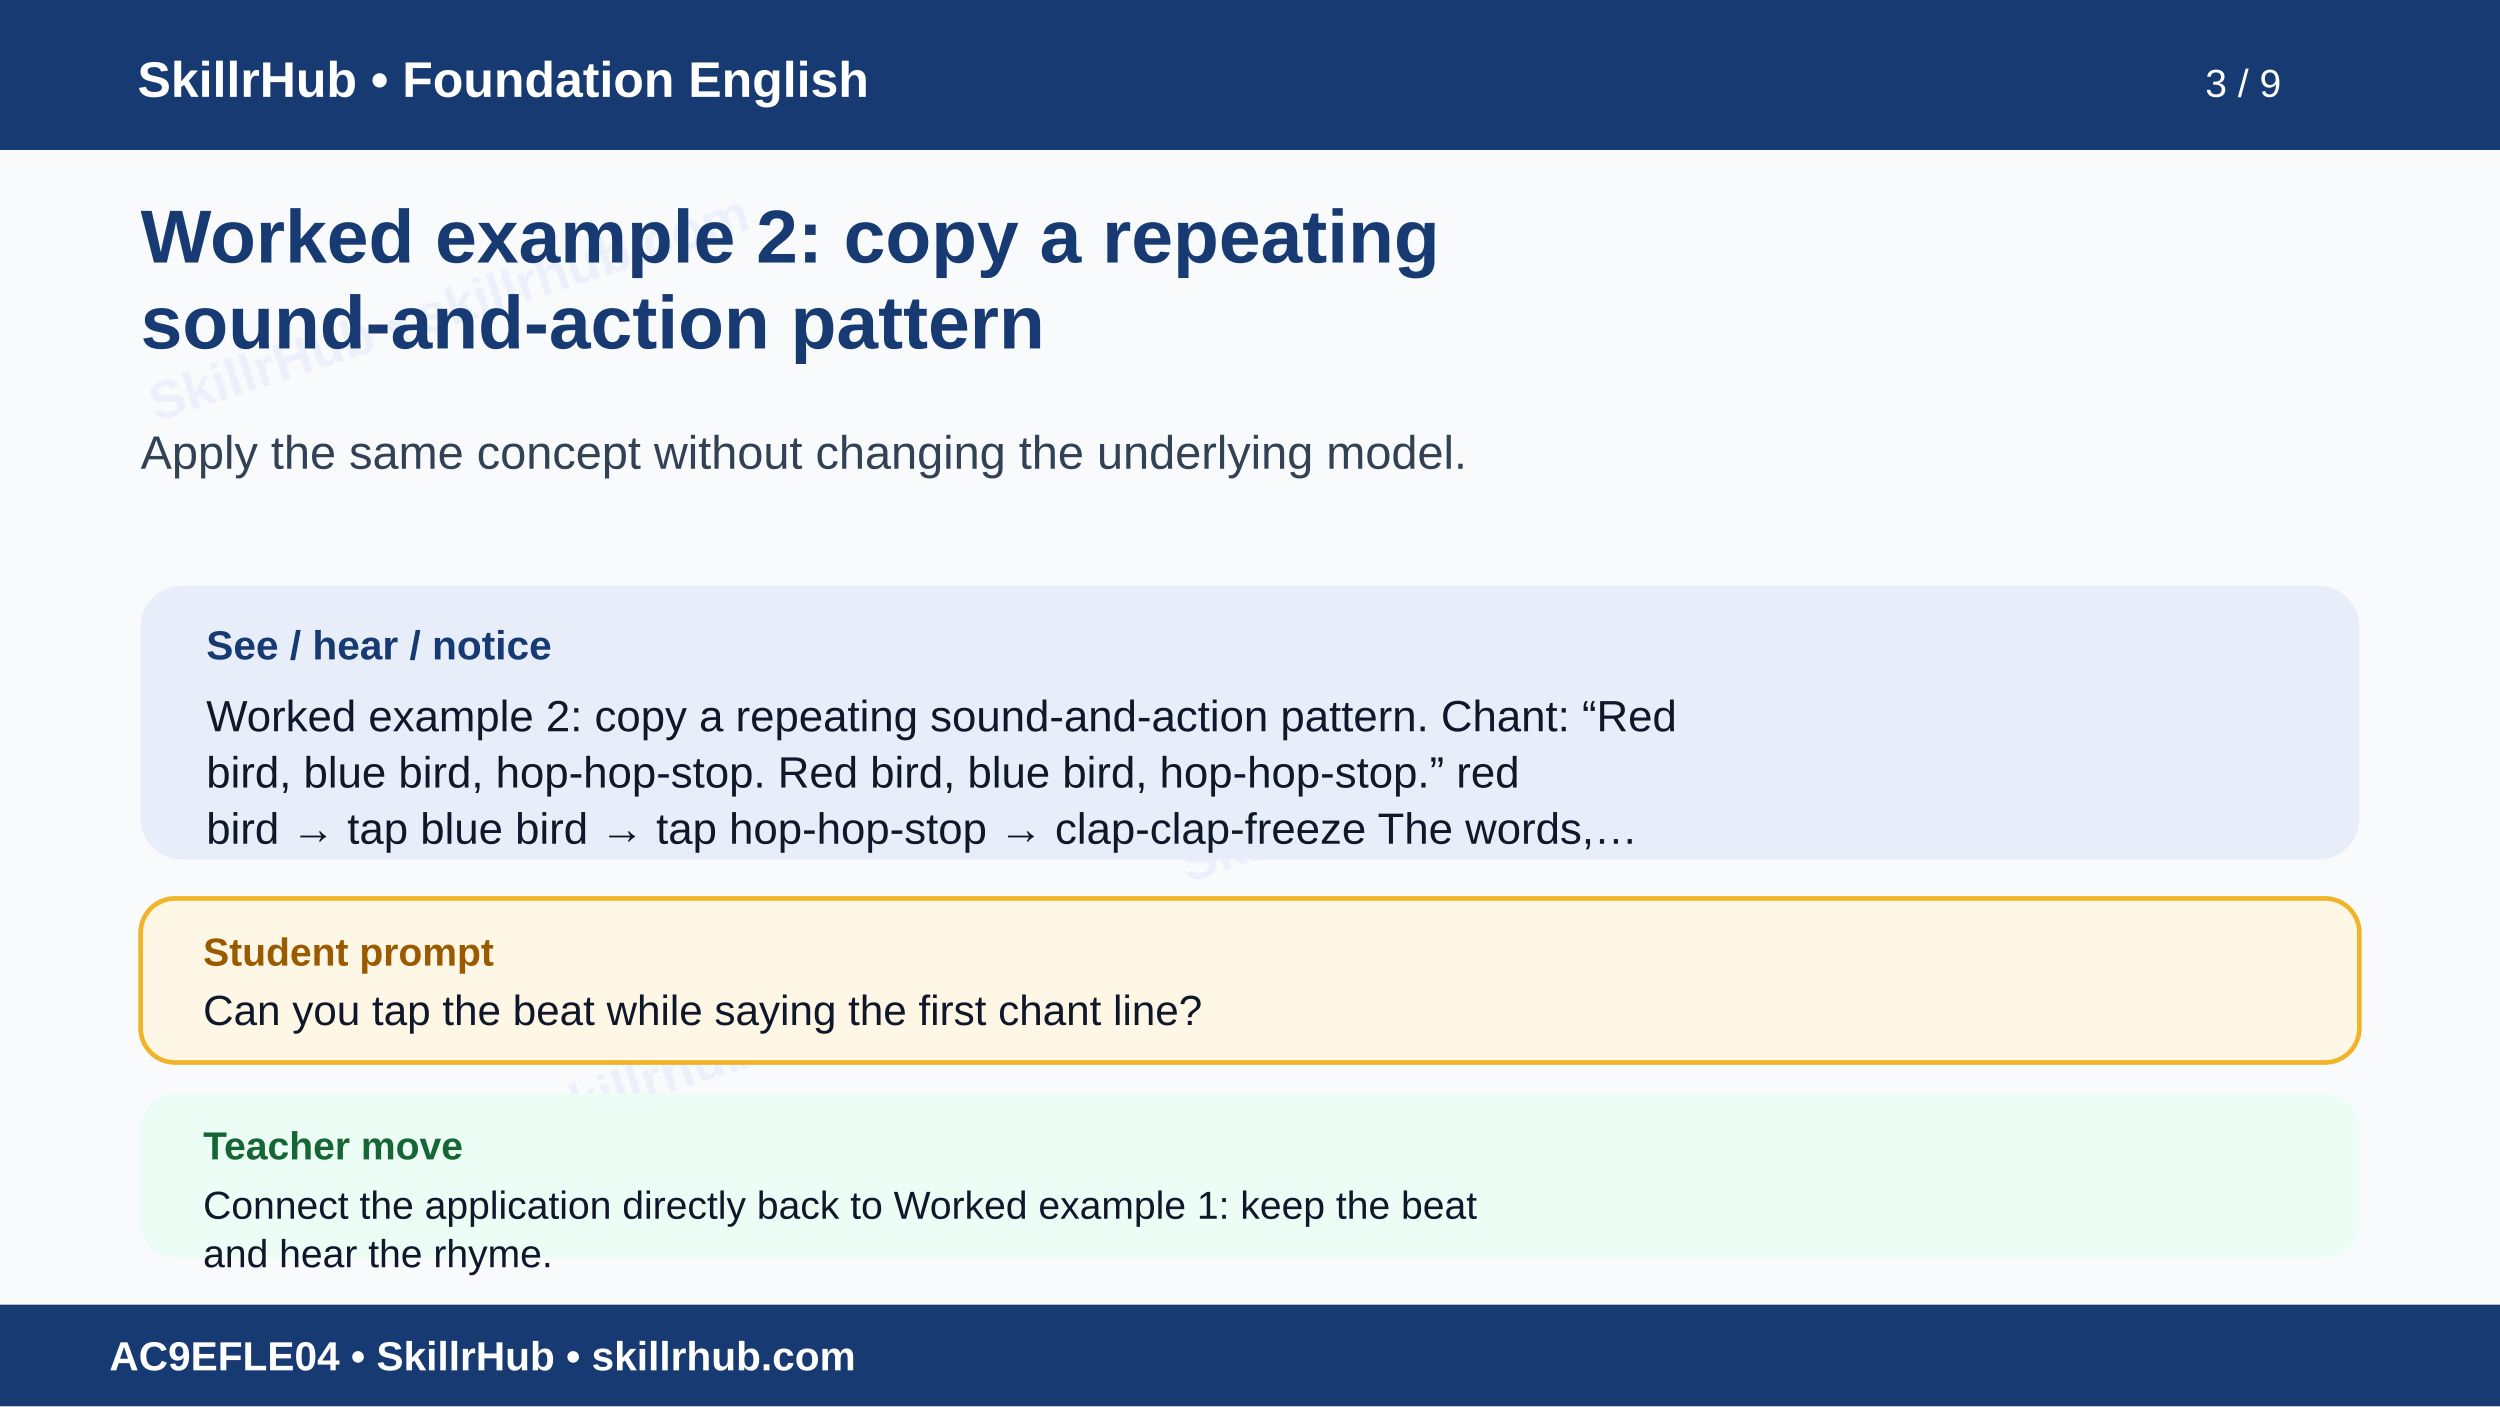
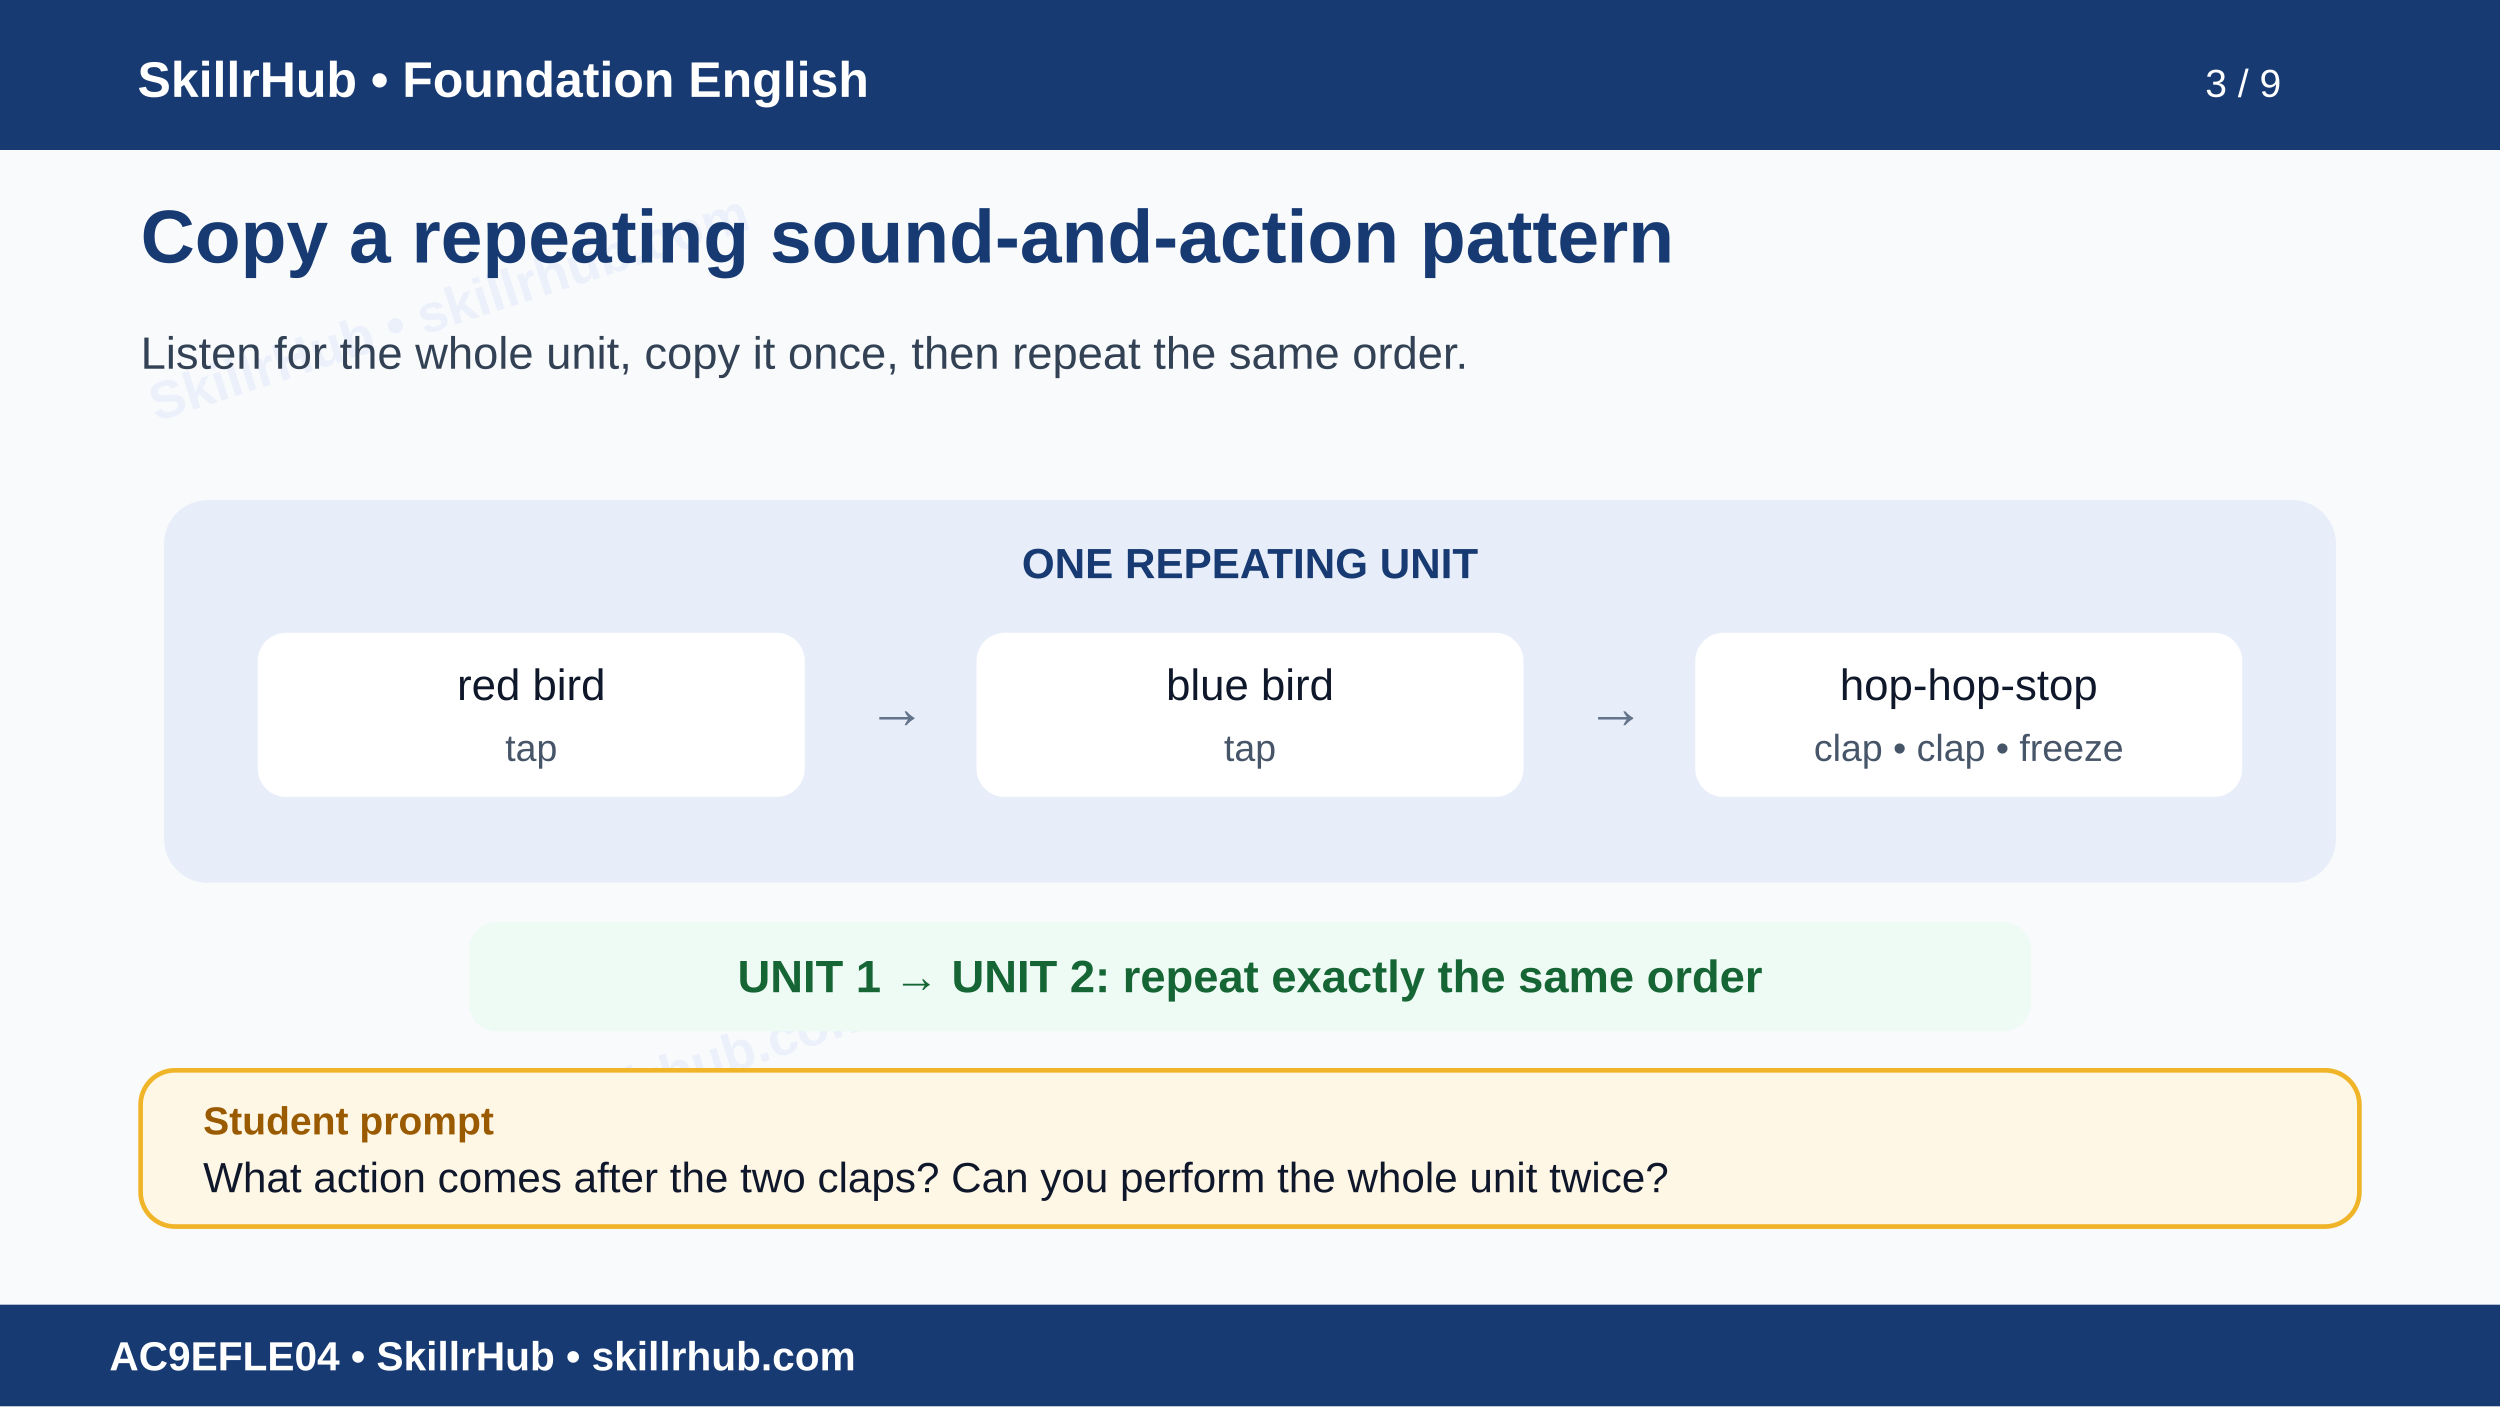
<svg xmlns="http://www.w3.org/2000/svg" width="1600" height="900" viewBox="0 0 1600 900" role="img" aria-labelledby="t d">
  <rect width="1600" height="900" fill="#f8fafc" />
  <g opacity=".055" fill="#1d4ed8" font-family="Arial" font-size="34" font-weight="700">
    <text x="100" y="270" transform="rotate(-18 100 270)">SkillrHub • skillrhub.com</text>
    <text x="760" y="565" transform="rotate(-18 760 565)">SkillrHub • skillrhub.com</text>
    <text x="180" y="780" transform="rotate(-18 180 780)">SkillrHub • skillrhub.com</text>
  </g>
  <rect width="1600" height="96" fill="#173a72" />
  <text x="88" y="62" fill="#fff" font-family="Arial" font-size="32" font-weight="700">SkillrHub • Foundation English</text>
  <text x="1460" y="62" text-anchor="end" fill="#fff" font-family="Arial" font-size="25">3 / 9</text>
-   <text x="90" y="168" fill="#173a72" font-family="Arial,Helvetica,sans-serif" font-size="48" font-weight="700">Worked example 2: copy a repeating</text>
-   <text x="90" y="223" fill="#173a72" font-family="Arial,Helvetica,sans-serif" font-size="48" font-weight="700">sound-and-action pattern</text>
-   <text x="90" y="300" fill="#334155" font-family="Arial,Helvetica,sans-serif" font-size="30" font-weight="400">Apply the same concept without changing the underlying model.</text>
-   <rect x="90" y="375" width="1420" height="175" rx="26" fill="#e8eef9" />
-   <text x="132" y="422" fill="#173a72" font-family="Arial" font-size="26" font-weight="700">See / hear / notice</text>
-   <text x="132" y="468" fill="#0f172a" font-family="Arial,Helvetica,sans-serif" font-size="28" font-weight="400">Worked example 2: copy a repeating sound-and-action pattern. Chant: “Red</text>
-   <text x="132" y="504" fill="#0f172a" font-family="Arial,Helvetica,sans-serif" font-size="28" font-weight="400">bird, blue bird, hop-hop-stop. Red bird, blue bird, hop-hop-stop.” red</text>
-   <text x="132" y="540" fill="#0f172a" font-family="Arial,Helvetica,sans-serif" font-size="28" font-weight="400">bird → tap blue bird → tap hop-hop-stop → clap-clap-freeze The words,…</text>
-   <rect x="90" y="575" width="1420" height="105" rx="22" fill="#fff7e6" stroke="#f0b429" stroke-width="3" />
-   <text x="130" y="618" fill="#9a5b00" font-family="Arial" font-size="25" font-weight="700">Student prompt</text>
-   <text x="130" y="656" fill="#0f172a" font-family="Arial,Helvetica,sans-serif" font-size="27" font-weight="400">Can you tap the beat while saying the first chant line?</text>
-   <rect x="90" y="700" width="1420" height="105" rx="22" fill="#ecfdf5" />
-   <text x="130" y="742" fill="#166534" font-family="Arial" font-size="25" font-weight="700">Teacher move</text>
-   <text x="130" y="780" fill="#0f172a" font-family="Arial,Helvetica,sans-serif" font-size="25" font-weight="400">Connect the application directly back to Worked example 1: keep the beat</text>
-   <text x="130" y="811" fill="#0f172a" font-family="Arial,Helvetica,sans-serif" font-size="25" font-weight="400">and hear the rhyme.</text>
+   <text x="90" y="168" fill="#173a72" font-family="Arial" font-size="48" font-weight="700">Copy a repeating sound-and-action pattern</text>
+   <text x="90" y="236" fill="#334155" font-family="Arial" font-size="29">Listen for the whole unit, copy it once, then repeat the same order.</text>
+   <g font-family="Arial">
+     <rect x="105" y="320" width="1390" height="245" rx="28" fill="#e8eef9" />
+     <text x="800" y="370" text-anchor="middle" fill="#173a72" font-size="27" font-weight="700">ONE REPEATING UNIT</text>
+     <rect x="165" y="405" width="350" height="105" rx="18" fill="#fff" />
+     <text x="340" y="448" text-anchor="middle" fill="#0f172a" font-size="28">red bird</text>
+     <text x="340" y="487" text-anchor="middle" fill="#475569" font-size="24">tap</text>
+     <rect x="625" y="405" width="350" height="105" rx="18" fill="#fff" />
+     <text x="800" y="448" text-anchor="middle" fill="#0f172a" font-size="28">blue bird</text>
+     <text x="800" y="487" text-anchor="middle" fill="#475569" font-size="24">tap</text>
+     <rect x="1085" y="405" width="350" height="105" rx="18" fill="#fff" />
+     <text x="1260" y="448" text-anchor="middle" fill="#0f172a" font-size="28">hop-hop-stop</text>
+     <text x="1260" y="487" text-anchor="middle" fill="#475569" font-size="24">clap • clap • freeze</text>
+     <text x="555" y="466" fill="#64748b" font-size="38">→</text>
+     <text x="1015" y="466" fill="#64748b" font-size="38">→</text>
+   </g>
+   <rect x="300" y="590" width="1000" height="70" rx="18" fill="#eefbf4" />
+   <text x="800" y="635" text-anchor="middle" fill="#166534" font-family="Arial" font-size="29" font-weight="700">UNIT 1 → UNIT 2: repeat exactly the same order</text>
+   <rect x="90" y="685" width="1420" height="100" rx="22" fill="#fff7e6" stroke="#f0b429" stroke-width="3" />
+   <text x="130" y="726" fill="#9a5b00" font-family="Arial" font-size="25" font-weight="700">Student prompt</text>
+   <text x="130" y="763" fill="#0f172a" font-family="Arial" font-size="27">What action comes after the two claps? Can you perform the whole unit twice?</text>
  <rect y="835" width="1600" height="65" fill="#173a72" />
  <text x="70" y="877" fill="#fff" font-family="Arial" font-size="26" font-weight="700">AC9EFLE04 • SkillrHub • skillrhub.com</text>
</svg>
